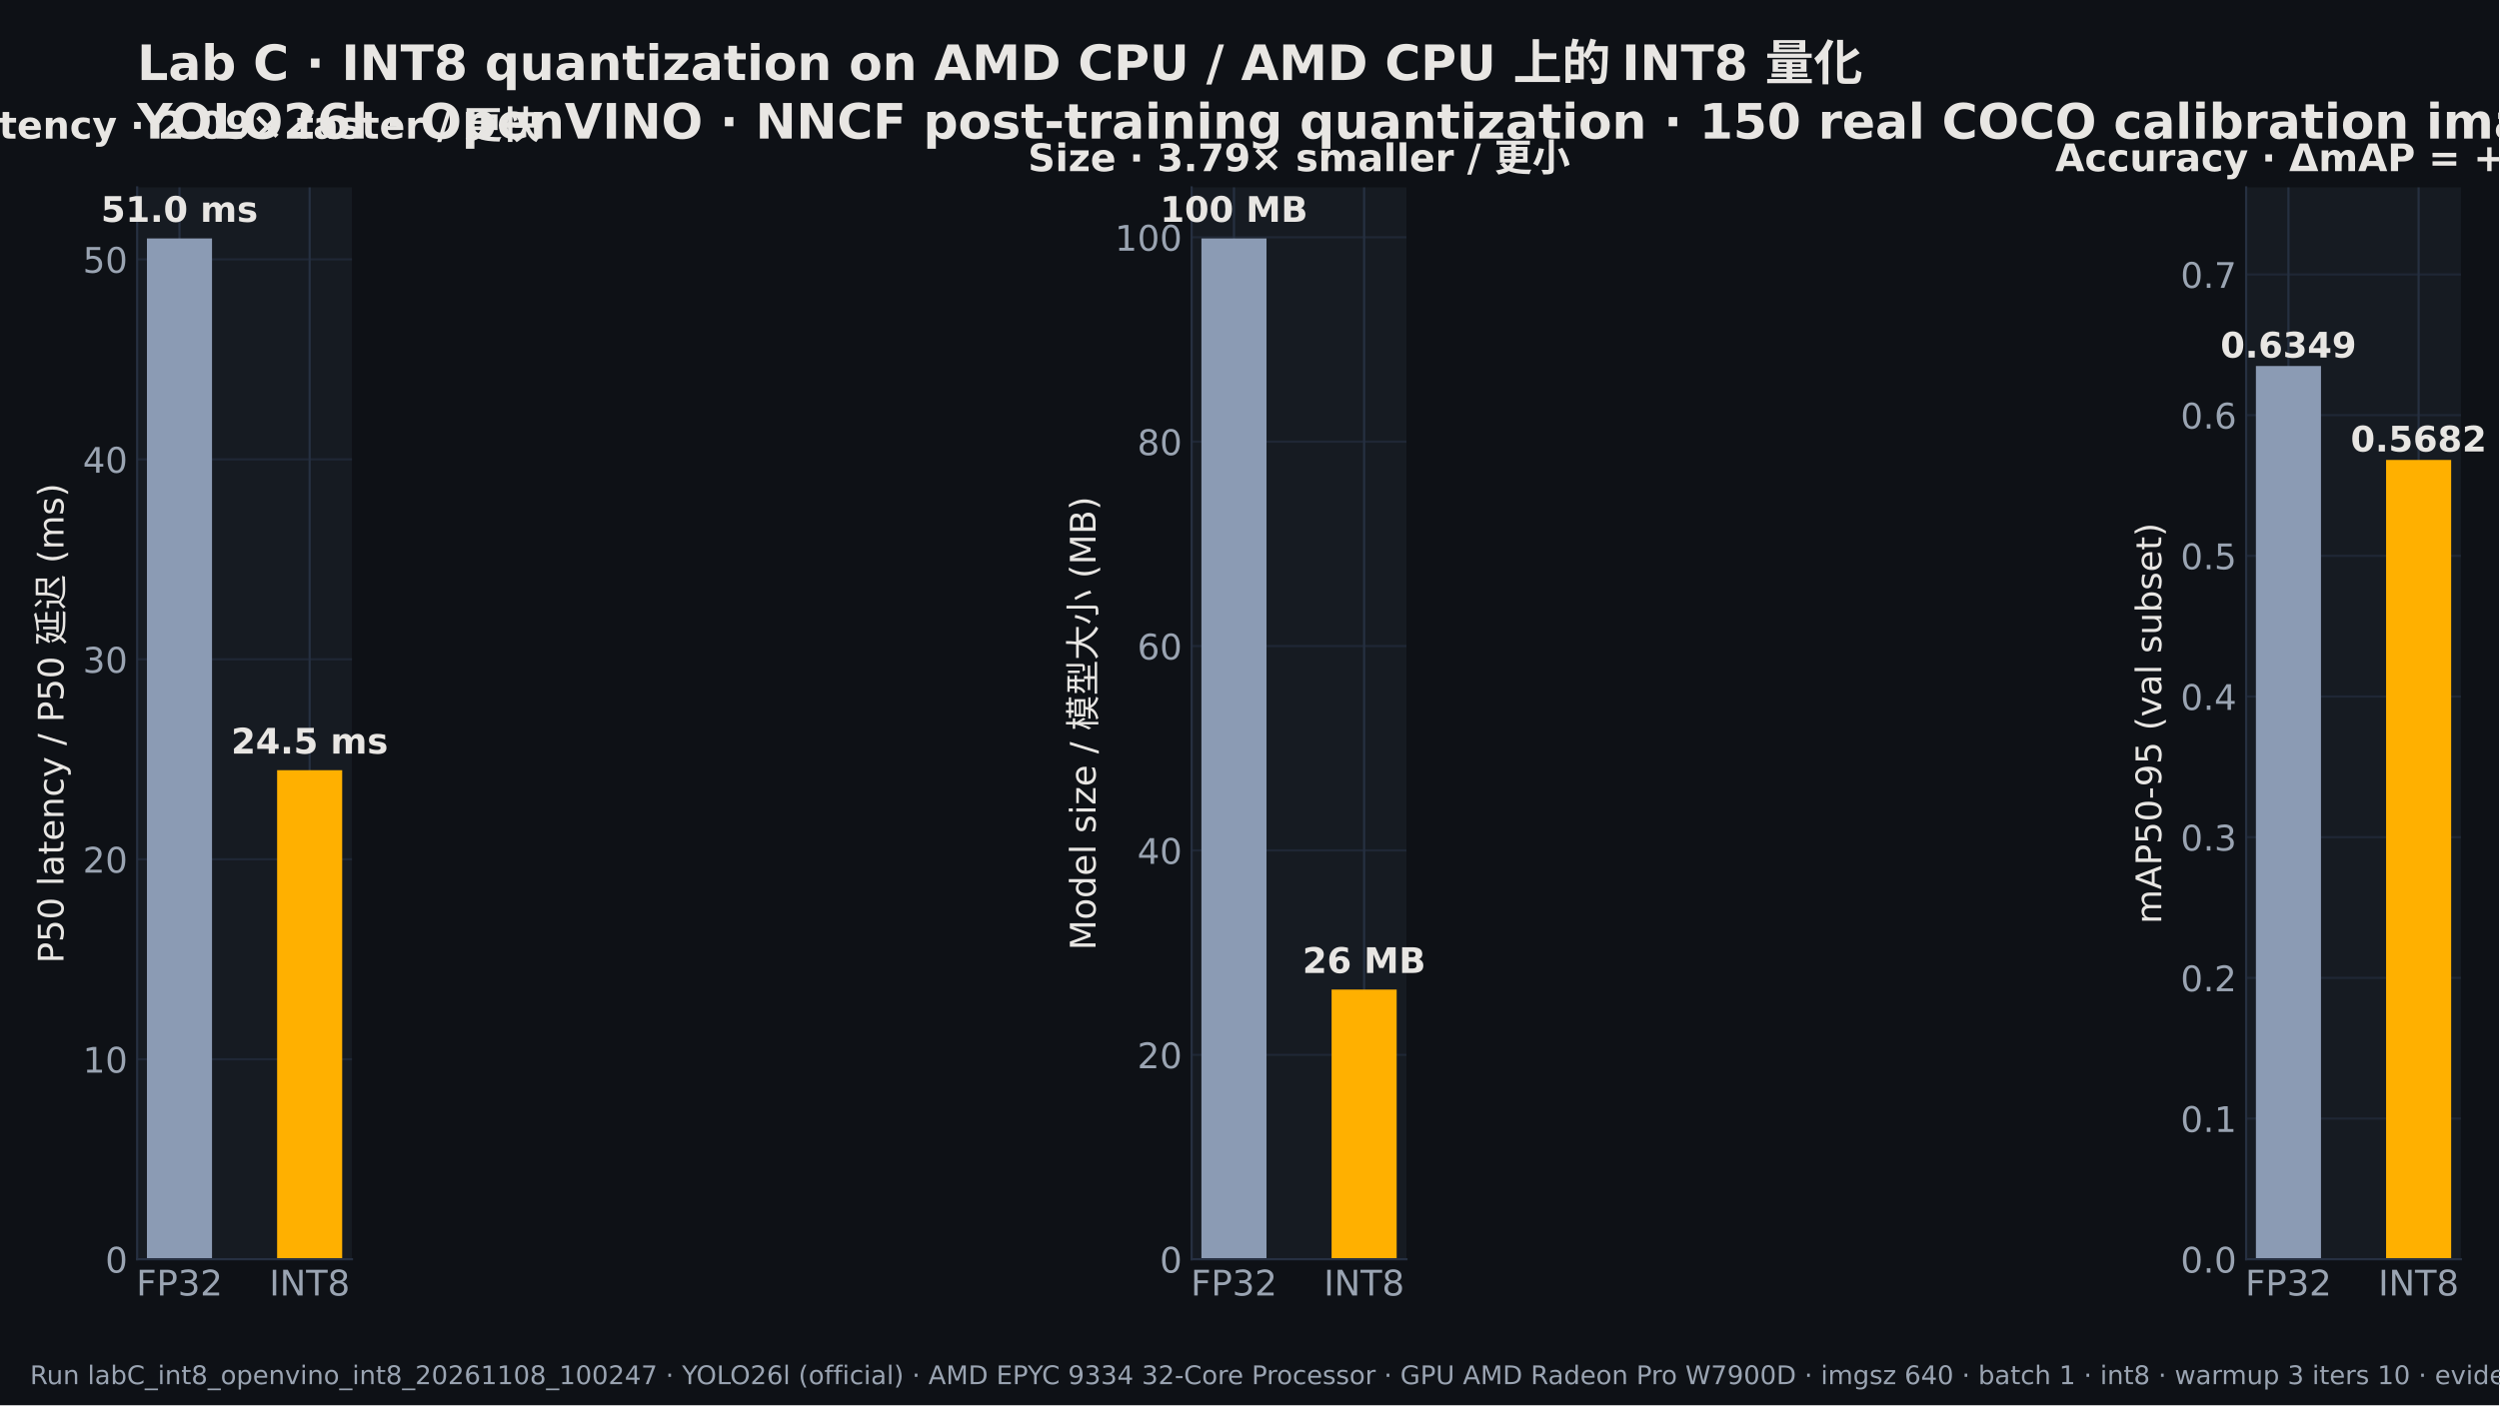
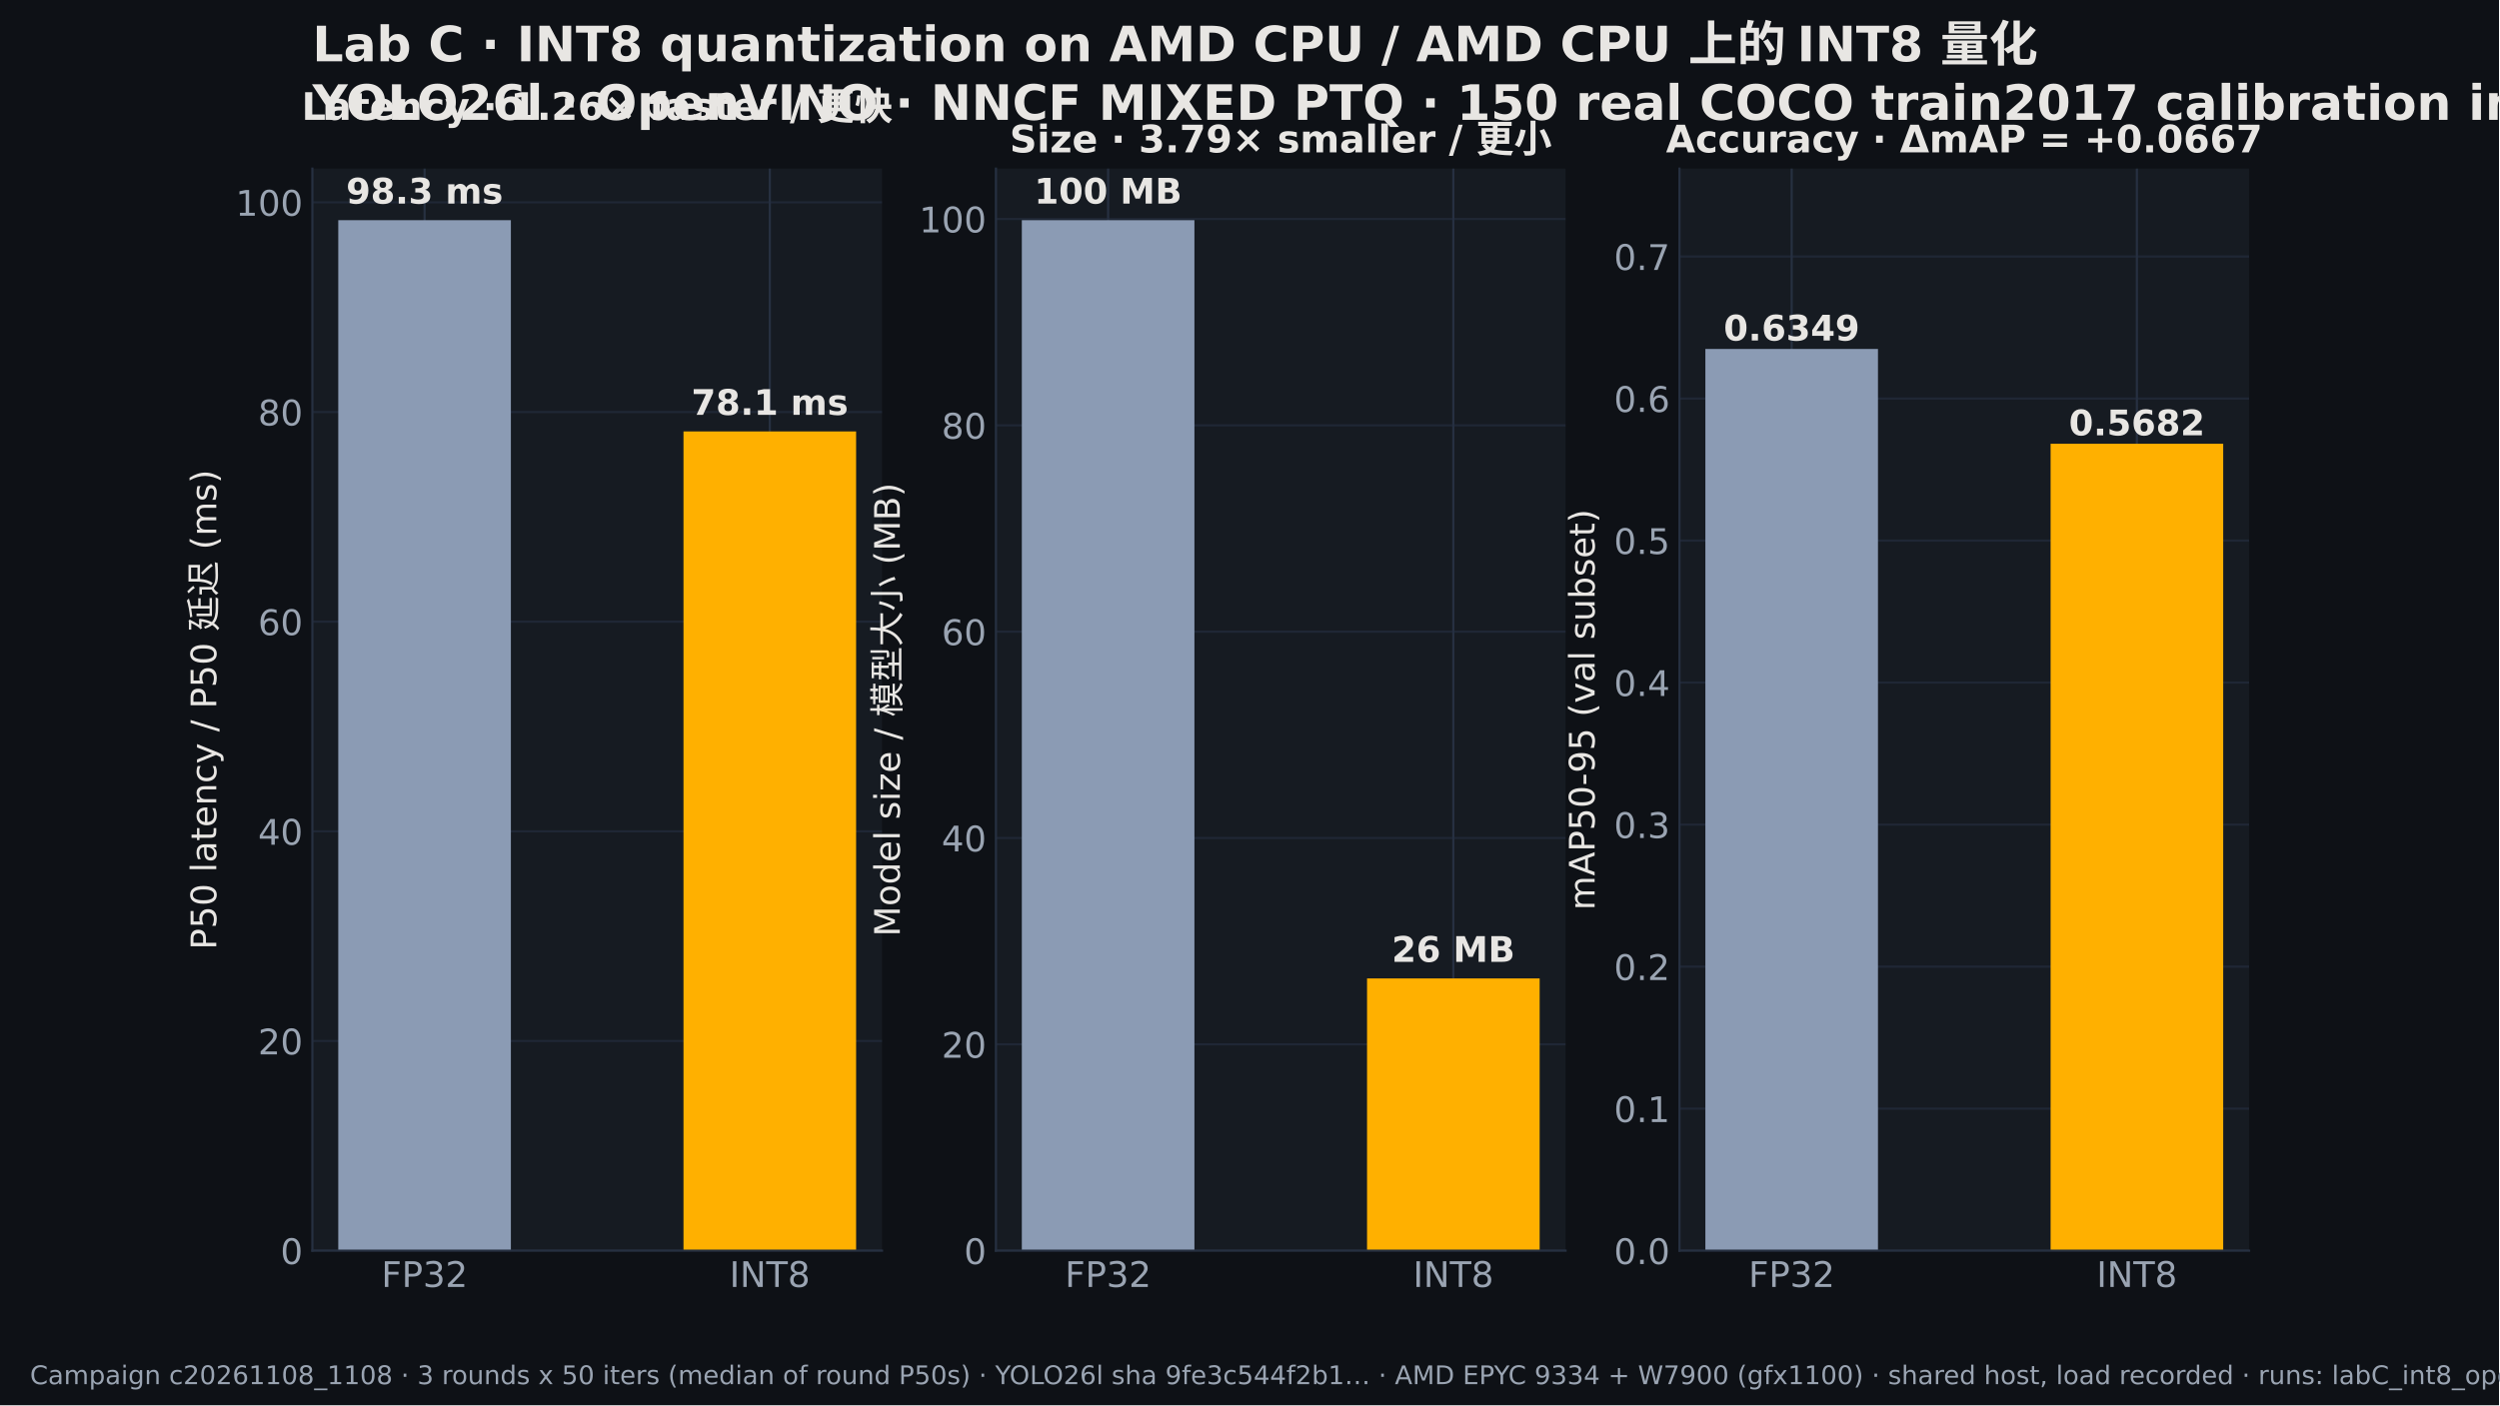
<svg xmlns="http://www.w3.org/2000/svg" width="921.6pt" height="518.4pt" viewBox="0 0 921.6 518.4" version="1.1">
  <defs>
    <style type="text/css">*{stroke-linejoin: round; stroke-linecap: butt}</style>
  </defs>
  <g id="figure_1">
    <g id="patch_1">
      <path d="M 0 518.4  L 921.6 518.4  L 921.6 0  L 0 0  z " style="fill: #0e1116" />
    </g>
    <g id="axes_1">
      <g id="patch_2">
-         <path d="M 50.583 464.532  L 129.795 464.532  L 129.795 69.129  L 50.583 69.129  z " style="fill: #161b22" />
+         <path d="M 115.2 461.376  L 325.271 461.376  L 325.271 62.208  L 115.2 62.208  z " style="fill: #161b22" />
      </g>
      <g id="matplotlib.axis_1">
        <g id="xtick_1">
          <g id="line2d_1">
-             <path d="M 66.185 464.532  L 66.185 69.129  " clip-path="url(#p119777692b)" style="fill: none; stroke: #263041; stroke-width: 0.8; stroke-linecap: square" />
+             <path d="M 156.578 461.376  L 156.578 62.208  " clip-path="url(#pfda6c48cae)" style="fill: none; stroke: #263041; stroke-width: 0.8; stroke-linecap: square" />
          </g>
          <g id="line2d_2" />
          <g id="text_1">
-             <text style="font-size: 13px; font-family: 'DejaVu Sans'; text-anchor: middle; fill: #9aa4b2" x="66.185" y="477.909" transform="rotate(-0 66.18531 477.909)">FP32</text>
+             <text style="font-size: 13px; font-family: 'DejaVu Sans', 'Noto Sans CJK SC'; text-anchor: middle; fill: #9aa4b2" x="156.578" y="474.753" transform="rotate(-0 156.5775 474.753)">FP32</text>
          </g>
        </g>
        <g id="xtick_2">
          <g id="line2d_3">
-             <path d="M 114.192 464.532  L 114.192 69.129  " clip-path="url(#p119777692b)" style="fill: none; stroke: #263041; stroke-width: 0.8; stroke-linecap: square" />
+             <path d="M 283.893 461.376  L 283.893 62.208  " clip-path="url(#pfda6c48cae)" style="fill: none; stroke: #263041; stroke-width: 0.8; stroke-linecap: square" />
          </g>
          <g id="line2d_4" />
          <g id="text_2">
-             <text style="font-size: 13px; font-family: 'DejaVu Sans'; text-anchor: middle; fill: #9aa4b2" x="114.192" y="477.909" transform="rotate(-0 114.1923 477.909)">INT8</text>
+             <text style="font-size: 13px; font-family: 'DejaVu Sans', 'Noto Sans CJK SC'; text-anchor: middle; fill: #9aa4b2" x="283.893" y="474.753" transform="rotate(-0 283.893 474.753)">INT8</text>
          </g>
        </g>
      </g>
      <g id="matplotlib.axis_2">
        <g id="ytick_1">
          <g id="line2d_5">
-             <path d="M 50.583 464.532  L 129.795 464.532  " clip-path="url(#p119777692b)" style="fill: none; stroke: #263041; stroke-opacity: 0.6; stroke-width: 0.8; stroke-linecap: square" />
+             <path d="M 115.2 461.376  L 325.271 461.376  " clip-path="url(#pfda6c48cae)" style="fill: none; stroke: #263041; stroke-opacity: 0.6; stroke-width: 0.8; stroke-linecap: square" />
          </g>
          <g id="line2d_6" />
          <g id="text_3">
-             <text style="font-size: 13px; font-family: 'DejaVu Sans'; text-anchor: end; fill: #9aa4b2" x="47.083" y="469.47" transform="rotate(-0 47.08305 469.4705)">0</text>
+             <text style="font-size: 13px; font-family: 'DejaVu Sans', 'Noto Sans CJK SC'; text-anchor: end; fill: #9aa4b2" x="111.7" y="466.314" transform="rotate(-0 111.7 466.3145)">0</text>
          </g>
        </g>
        <g id="ytick_2">
          <g id="line2d_7">
-             <path d="M 50.583 390.761  L 129.795 390.761  " clip-path="url(#p119777692b)" style="fill: none; stroke: #263041; stroke-opacity: 0.6; stroke-width: 0.8; stroke-linecap: square" />
+             <path d="M 115.2 384.029  L 325.271 384.029  " clip-path="url(#pfda6c48cae)" style="fill: none; stroke: #263041; stroke-opacity: 0.6; stroke-width: 0.8; stroke-linecap: square" />
          </g>
          <g id="line2d_8" />
          <g id="text_4">
-             <text style="font-size: 13px; font-family: 'DejaVu Sans'; text-anchor: end; fill: #9aa4b2" x="47.083" y="395.699" transform="rotate(-0 47.08305 395.6991)">10</text>
+             <text style="font-size: 13px; font-family: 'DejaVu Sans', 'Noto Sans CJK SC'; text-anchor: end; fill: #9aa4b2" x="111.7" y="388.968" transform="rotate(-0 111.7 388.9678)">20</text>
          </g>
        </g>
        <g id="ytick_3">
          <g id="line2d_9">
-             <path d="M 50.583 316.989  L 129.795 316.989  " clip-path="url(#p119777692b)" style="fill: none; stroke: #263041; stroke-opacity: 0.6; stroke-width: 0.8; stroke-linecap: square" />
+             <path d="M 115.2 306.683  L 325.271 306.683  " clip-path="url(#pfda6c48cae)" style="fill: none; stroke: #263041; stroke-opacity: 0.6; stroke-width: 0.8; stroke-linecap: square" />
          </g>
          <g id="line2d_10" />
          <g id="text_5">
-             <text style="font-size: 13px; font-family: 'DejaVu Sans'; text-anchor: end; fill: #9aa4b2" x="47.083" y="321.928" transform="rotate(-0 47.08305 321.9278)">20</text>
+             <text style="font-size: 13px; font-family: 'DejaVu Sans', 'Noto Sans CJK SC'; text-anchor: end; fill: #9aa4b2" x="111.7" y="311.621" transform="rotate(-0 111.7 311.6212)">40</text>
          </g>
        </g>
        <g id="ytick_4">
          <g id="line2d_11">
-             <path d="M 50.583 243.218  L 129.795 243.218  " clip-path="url(#p119777692b)" style="fill: none; stroke: #263041; stroke-opacity: 0.6; stroke-width: 0.8; stroke-linecap: square" />
+             <path d="M 115.2 229.336  L 325.271 229.336  " clip-path="url(#pfda6c48cae)" style="fill: none; stroke: #263041; stroke-opacity: 0.6; stroke-width: 0.8; stroke-linecap: square" />
          </g>
          <g id="line2d_12" />
          <g id="text_6">
-             <text style="font-size: 13px; font-family: 'DejaVu Sans'; text-anchor: end; fill: #9aa4b2" x="47.083" y="248.156" transform="rotate(-0 47.08305 248.1565)">30</text>
+             <text style="font-size: 13px; font-family: 'DejaVu Sans', 'Noto Sans CJK SC'; text-anchor: end; fill: #9aa4b2" x="111.7" y="234.275" transform="rotate(-0 111.7 234.2745)">60</text>
          </g>
        </g>
        <g id="ytick_5">
          <g id="line2d_13">
-             <path d="M 50.583 169.447  L 129.795 169.447  " clip-path="url(#p119777692b)" style="fill: none; stroke: #263041; stroke-opacity: 0.6; stroke-width: 0.8; stroke-linecap: square" />
+             <path d="M 115.2 151.989  L 325.271 151.989  " clip-path="url(#pfda6c48cae)" style="fill: none; stroke: #263041; stroke-opacity: 0.6; stroke-width: 0.8; stroke-linecap: square" />
          </g>
          <g id="line2d_14" />
          <g id="text_7">
-             <text style="font-size: 13px; font-family: 'DejaVu Sans'; text-anchor: end; fill: #9aa4b2" x="47.083" y="174.385" transform="rotate(-0 47.08305 174.3852)">40</text>
+             <text style="font-size: 13px; font-family: 'DejaVu Sans', 'Noto Sans CJK SC'; text-anchor: end; fill: #9aa4b2" x="111.7" y="156.928" transform="rotate(-0 111.7 156.9279)">80</text>
          </g>
        </g>
        <g id="ytick_6">
          <g id="line2d_15">
-             <path d="M 50.583 95.675  L 129.795 95.675  " clip-path="url(#p119777692b)" style="fill: none; stroke: #263041; stroke-opacity: 0.6; stroke-width: 0.8; stroke-linecap: square" />
+             <path d="M 115.2 74.643  L 325.271 74.643  " clip-path="url(#pfda6c48cae)" style="fill: none; stroke: #263041; stroke-opacity: 0.6; stroke-width: 0.8; stroke-linecap: square" />
          </g>
          <g id="line2d_16" />
          <g id="text_8">
-             <text style="font-size: 13px; font-family: 'DejaVu Sans'; text-anchor: end; fill: #9aa4b2" x="47.083" y="100.614" transform="rotate(-0 47.08305 100.6138)">50</text>
+             <text style="font-size: 13px; font-family: 'DejaVu Sans', 'Noto Sans CJK SC'; text-anchor: end; fill: #9aa4b2" x="111.7" y="79.581" transform="rotate(-0 111.7 79.58121)">100</text>
          </g>
        </g>
        <g id="text_9">
-           <text style="font-size: 13px; font-family: 'DejaVu Sans'; text-anchor: middle; fill: #e8e6e3" x="23.418" y="266.831" transform="rotate(-90 23.4175 266.8307)">P50 latency / P50 延迟 (ms)</text>
+           <text style="font-size: 13px; font-family: 'DejaVu Sans', 'Noto Sans CJK SC'; text-anchor: middle; fill: #e8e6e3" x="79.763" y="261.792" transform="rotate(-90 79.7632 261.792)">P50 latency / P50 延迟 (ms)</text>
        </g>
      </g>
      <g id="patch_3">
-         <path d="M 54.184 464.532  L 78.187 464.532  L 78.187 87.958  L 54.184 87.958  z " clip-path="url(#p119777692b)" style="fill: #8b9bb4" />
+         <path d="M 124.749 461.376  L 188.406 461.376  L 188.406 81.216  L 124.749 81.216  z " clip-path="url(#pfda6c48cae)" style="fill: #8b9bb4" />
      </g>
      <g id="patch_4">
-         <path d="M 102.191 464.532  L 126.194 464.532  L 126.194 284.122  L 102.191 284.122  z " clip-path="url(#p119777692b)" style="fill: #ffb000" />
+         <path d="M 252.064 461.376  L 315.722 461.376  L 315.722 159.165  L 252.064 159.165  z " clip-path="url(#pfda6c48cae)" style="fill: #ffb000" />
      </g>
      <g id="patch_5">
-         <path d="M 50.583 464.532  L 50.583 69.129  " style="fill: none; stroke: #263041; stroke-width: 0.8; stroke-linejoin: miter; stroke-linecap: square" />
+         <path d="M 115.2 461.376  L 115.2 62.208  " style="fill: none; stroke: #263041; stroke-width: 0.8; stroke-linejoin: miter; stroke-linecap: square" />
      </g>
      <g id="patch_6">
-         <path d="M 50.583 464.532  L 129.795 464.532  " style="fill: none; stroke: #263041; stroke-width: 0.8; stroke-linejoin: miter; stroke-linecap: square" />
+         <path d="M 115.2 461.376  L 325.271 461.376  " style="fill: none; stroke: #263041; stroke-width: 0.8; stroke-linejoin: miter; stroke-linecap: square" />
      </g>
      <g id="text_10">
-         <text style="font-weight: 700; font-size: 13px; font-family: 'DejaVu Sans'; text-anchor: middle; fill: #e8e6e3" x="66.185" y="81.835" transform="rotate(-0 66.18531 81.83514)">51.0 ms</text>
+         <text style="font-weight: 700; font-size: 13px; font-family: 'DejaVu Sans', 'Noto Sans CJK SC'; text-anchor: middle; fill: #e8e6e3" x="156.578" y="75.093" transform="rotate(-0 156.5775 75.09295)">98.3 ms</text>
      </g>
      <g id="text_11">
-         <text style="font-weight: 700; font-size: 13px; font-family: 'DejaVu Sans'; text-anchor: middle; fill: #e8e6e3" x="114.192" y="277.999" transform="rotate(-0 114.1923 277.999)">24.5 ms</text>
+         <text style="font-weight: 700; font-size: 13px; font-family: 'DejaVu Sans', 'Noto Sans CJK SC'; text-anchor: middle; fill: #e8e6e3" x="283.893" y="153.042" transform="rotate(-0 283.893 153.0423)">78.1 ms</text>
      </g>
      <g id="text_12">
-         <text style="font-weight: 700; font-size: 14px; font-family: 'DejaVu Sans'; text-anchor: middle; fill: #e8e6e3" x="90.189" y="51.129" transform="rotate(-0 90.1888 51.12949)">Latency · 2.09× faster / 更快</text>
+         <text style="font-weight: 700; font-size: 14px; font-family: 'DejaVu Sans', 'Noto Sans CJK SC'; text-anchor: middle; fill: #e8e6e3" x="220.235" y="44.208" transform="rotate(-0 220.2353 44.208)">Latency · 1.26× faster / 更快</text>
      </g>
      <g id="text_13">
-         <text style="font-weight: 700; font-size: 18px; font-family: 'DejaVu Sans'; fill: #e8e6e3" transform="translate(50.58305 29.52457)">Lab C · INT8 quantization on AMD CPU / AMD CPU 上的 INT8 量化</text>
-         <text style="font-weight: 700; font-size: 18px; font-family: 'DejaVu Sans'; fill: #e8e6e3" transform="translate(50.58305 51.12949)">YOLO26l · OpenVINO · NNCF post-training quantization · 150 real COCO calibration images</text>
+         <text style="font-weight: 700; font-size: 18px; font-family: 'DejaVu Sans', 'Noto Sans CJK SC'; fill: #e8e6e3" transform="translate(115.2 22.60308)">Lab C · INT8 quantization on AMD CPU / AMD CPU 上的 INT8 量化</text>
+         <text style="font-weight: 700; font-size: 18px; font-family: 'DejaVu Sans', 'Noto Sans CJK SC'; fill: #e8e6e3" transform="translate(115.2 44.208)">YOLO26l · OpenVINO · NNCF MIXED PTQ · 150 real COCO train2017 calibration images (this campaign's fresh build)</text>
      </g>
    </g>
    <g id="axes_2">
      <g id="patch_7">
-         <path d="M 439.466 464.532  L 518.677 464.532  L 518.677 69.129  L 439.466 69.129  z " style="fill: #161b22" />
+         <path d="M 367.285 461.376  L 577.355 461.376  L 577.355 62.208  L 367.285 62.208  z " style="fill: #161b22" />
      </g>
      <g id="matplotlib.axis_3">
        <g id="xtick_3">
          <g id="line2d_17">
-             <path d="M 455.068 464.532  L 455.068 69.129  " clip-path="url(#pfd9afaea5d)" style="fill: none; stroke: #263041; stroke-width: 0.8; stroke-linecap: square" />
+             <path d="M 408.662 461.376  L 408.662 62.208  " clip-path="url(#p73734111b3)" style="fill: none; stroke: #263041; stroke-width: 0.8; stroke-linecap: square" />
          </g>
          <g id="line2d_18" />
          <g id="text_14">
-             <text style="font-size: 13px; font-family: 'DejaVu Sans'; text-anchor: middle; fill: #9aa4b2" x="455.068" y="477.909" transform="rotate(-0 455.068 477.909)">FP32</text>
+             <text style="font-size: 13px; font-family: 'DejaVu Sans', 'Noto Sans CJK SC'; text-anchor: middle; fill: #9aa4b2" x="408.662" y="474.753" transform="rotate(-0 408.6622 474.753)">FP32</text>
          </g>
        </g>
        <g id="xtick_4">
          <g id="line2d_19">
-             <path d="M 503.075 464.532  L 503.075 69.129  " clip-path="url(#pfd9afaea5d)" style="fill: none; stroke: #263041; stroke-width: 0.8; stroke-linecap: square" />
+             <path d="M 535.978 461.376  L 535.978 62.208  " clip-path="url(#p73734111b3)" style="fill: none; stroke: #263041; stroke-width: 0.8; stroke-linecap: square" />
          </g>
          <g id="line2d_20" />
          <g id="text_15">
-             <text style="font-size: 13px; font-family: 'DejaVu Sans'; text-anchor: middle; fill: #9aa4b2" x="503.075" y="477.909" transform="rotate(-0 503.075 477.909)">INT8</text>
+             <text style="font-size: 13px; font-family: 'DejaVu Sans', 'Noto Sans CJK SC'; text-anchor: middle; fill: #9aa4b2" x="535.978" y="474.753" transform="rotate(-0 535.9778 474.753)">INT8</text>
          </g>
        </g>
      </g>
      <g id="matplotlib.axis_4">
        <g id="ytick_7">
          <g id="line2d_21">
-             <path d="M 439.466 464.532  L 518.677 464.532  " clip-path="url(#pfd9afaea5d)" style="fill: none; stroke: #263041; stroke-opacity: 0.6; stroke-width: 0.8; stroke-linecap: square" />
+             <path d="M 367.285 461.376  L 577.355 461.376  " clip-path="url(#p73734111b3)" style="fill: none; stroke: #263041; stroke-opacity: 0.6; stroke-width: 0.8; stroke-linecap: square" />
          </g>
          <g id="line2d_22" />
          <g id="text_16">
-             <text style="font-size: 13px; font-family: 'DejaVu Sans'; text-anchor: end; fill: #9aa4b2" x="435.966" y="469.47" transform="rotate(-0 435.9658 469.4705)">0</text>
+             <text style="font-size: 13px; font-family: 'DejaVu Sans', 'Noto Sans CJK SC'; text-anchor: end; fill: #9aa4b2" x="363.785" y="466.314" transform="rotate(-0 363.7847 466.3145)">0</text>
          </g>
        </g>
        <g id="ytick_8">
          <g id="line2d_23">
-             <path d="M 439.466 389.132  L 518.677 389.132  " clip-path="url(#pfd9afaea5d)" style="fill: none; stroke: #263041; stroke-opacity: 0.6; stroke-width: 0.8; stroke-linecap: square" />
+             <path d="M 367.285 385.258  L 577.355 385.258  " clip-path="url(#p73734111b3)" style="fill: none; stroke: #263041; stroke-opacity: 0.6; stroke-width: 0.8; stroke-linecap: square" />
          </g>
          <g id="line2d_24" />
          <g id="text_17">
-             <text style="font-size: 13px; font-family: 'DejaVu Sans'; text-anchor: end; fill: #9aa4b2" x="435.966" y="394.07" transform="rotate(-0 435.9658 394.0701)">20</text>
+             <text style="font-size: 13px; font-family: 'DejaVu Sans', 'Noto Sans CJK SC'; text-anchor: end; fill: #9aa4b2" x="363.785" y="390.196" transform="rotate(-0 363.7847 390.1961)">20</text>
          </g>
        </g>
        <g id="ytick_9">
          <g id="line2d_25">
-             <path d="M 439.466 313.731  L 518.677 313.731  " clip-path="url(#pfd9afaea5d)" style="fill: none; stroke: #263041; stroke-opacity: 0.6; stroke-width: 0.8; stroke-linecap: square" />
+             <path d="M 367.285 309.139  L 577.355 309.139  " clip-path="url(#p73734111b3)" style="fill: none; stroke: #263041; stroke-opacity: 0.6; stroke-width: 0.8; stroke-linecap: square" />
          </g>
          <g id="line2d_26" />
          <g id="text_18">
-             <text style="font-size: 13px; font-family: 'DejaVu Sans'; text-anchor: end; fill: #9aa4b2" x="435.966" y="318.67" transform="rotate(-0 435.9658 318.6698)">40</text>
+             <text style="font-size: 13px; font-family: 'DejaVu Sans', 'Noto Sans CJK SC'; text-anchor: end; fill: #9aa4b2" x="363.785" y="314.078" transform="rotate(-0 363.7847 314.0777)">40</text>
          </g>
        </g>
        <g id="ytick_10">
          <g id="line2d_27">
-             <path d="M 439.466 238.331  L 518.677 238.331  " clip-path="url(#pfd9afaea5d)" style="fill: none; stroke: #263041; stroke-opacity: 0.6; stroke-width: 0.8; stroke-linecap: square" />
+             <path d="M 367.285 233.021  L 577.355 233.021  " clip-path="url(#p73734111b3)" style="fill: none; stroke: #263041; stroke-opacity: 0.6; stroke-width: 0.8; stroke-linecap: square" />
          </g>
          <g id="line2d_28" />
          <g id="text_19">
-             <text style="font-size: 13px; font-family: 'DejaVu Sans'; text-anchor: end; fill: #9aa4b2" x="435.966" y="243.269" transform="rotate(-0 435.9658 243.2695)">60</text>
+             <text style="font-size: 13px; font-family: 'DejaVu Sans', 'Noto Sans CJK SC'; text-anchor: end; fill: #9aa4b2" x="363.785" y="237.959" transform="rotate(-0 363.7847 237.9593)">60</text>
          </g>
        </g>
        <g id="ytick_11">
          <g id="line2d_29">
-             <path d="M 439.466 162.931  L 518.677 162.931  " clip-path="url(#pfd9afaea5d)" style="fill: none; stroke: #263041; stroke-opacity: 0.6; stroke-width: 0.8; stroke-linecap: square" />
+             <path d="M 367.285 156.902  L 577.355 156.902  " clip-path="url(#p73734111b3)" style="fill: none; stroke: #263041; stroke-opacity: 0.6; stroke-width: 0.8; stroke-linecap: square" />
          </g>
          <g id="line2d_30" />
          <g id="text_20">
-             <text style="font-size: 13px; font-family: 'DejaVu Sans'; text-anchor: end; fill: #9aa4b2" x="435.966" y="167.869" transform="rotate(-0 435.9658 167.8691)">80</text>
+             <text style="font-size: 13px; font-family: 'DejaVu Sans', 'Noto Sans CJK SC'; text-anchor: end; fill: #9aa4b2" x="363.785" y="161.841" transform="rotate(-0 363.7847 161.8409)">80</text>
          </g>
        </g>
        <g id="ytick_12">
          <g id="line2d_31">
-             <path d="M 439.466 87.53  L 518.677 87.53  " clip-path="url(#pfd9afaea5d)" style="fill: none; stroke: #263041; stroke-opacity: 0.6; stroke-width: 0.8; stroke-linecap: square" />
+             <path d="M 367.285 80.784  L 577.355 80.784  " clip-path="url(#p73734111b3)" style="fill: none; stroke: #263041; stroke-opacity: 0.6; stroke-width: 0.8; stroke-linecap: square" />
          </g>
          <g id="line2d_32" />
          <g id="text_21">
-             <text style="font-size: 13px; font-family: 'DejaVu Sans'; text-anchor: end; fill: #9aa4b2" x="435.966" y="92.469" transform="rotate(-0 435.9658 92.46882)">100</text>
+             <text style="font-size: 13px; font-family: 'DejaVu Sans', 'Noto Sans CJK SC'; text-anchor: end; fill: #9aa4b2" x="363.785" y="85.723" transform="rotate(-0 363.7847 85.72256)">100</text>
          </g>
        </g>
        <g id="text_22">
-           <text style="font-size: 13px; font-family: 'DejaVu Sans'; text-anchor: middle; fill: #e8e6e3" x="404.029" y="266.831" transform="rotate(-90 404.029 266.8307)">Model size / 模型大小 (MB)</text>
+           <text style="font-size: 13px; font-family: 'DejaVu Sans', 'Noto Sans CJK SC'; text-anchor: middle; fill: #e8e6e3" x="331.848" y="261.792" transform="rotate(-90 331.8479 261.792)">Model size / 模型大小 (MB)</text>
        </g>
      </g>
      <g id="patch_8">
-         <path d="M 443.066 464.532  L 467.07 464.532  L 467.07 87.958  L 443.066 87.958  z " clip-path="url(#pfd9afaea5d)" style="fill: #8b9bb4" />
+         <path d="M 376.833 461.376  L 440.491 461.376  L 440.491 81.216  L 376.833 81.216  z " clip-path="url(#p73734111b3)" style="fill: #8b9bb4" />
      </g>
      <g id="patch_9">
-         <path d="M 491.073 464.532  L 515.077 464.532  L 515.077 365.044  L 491.073 365.044  z " clip-path="url(#pfd9afaea5d)" style="fill: #ffb000" />
+         <path d="M 504.149 461.376  L 567.807 461.376  L 567.807 360.945  L 504.149 360.945  z " clip-path="url(#p73734111b3)" style="fill: #ffb000" />
      </g>
      <g id="patch_10">
-         <path d="M 439.466 464.532  L 439.466 69.129  " style="fill: none; stroke: #263041; stroke-width: 0.8; stroke-linejoin: miter; stroke-linecap: square" />
+         <path d="M 367.285 461.376  L 367.285 62.208  " style="fill: none; stroke: #263041; stroke-width: 0.8; stroke-linejoin: miter; stroke-linecap: square" />
      </g>
      <g id="patch_11">
-         <path d="M 439.466 464.532  L 518.677 464.532  " style="fill: none; stroke: #263041; stroke-width: 0.8; stroke-linejoin: miter; stroke-linecap: square" />
+         <path d="M 367.285 461.376  L 577.355 461.376  " style="fill: none; stroke: #263041; stroke-width: 0.8; stroke-linejoin: miter; stroke-linecap: square" />
      </g>
      <g id="text_23">
-         <text style="font-weight: 700; font-size: 13px; font-family: 'DejaVu Sans'; text-anchor: middle; fill: #e8e6e3" x="455.068" y="81.835" transform="rotate(-0 455.068 81.83514)">100 MB</text>
+         <text style="font-weight: 700; font-size: 13px; font-family: 'DejaVu Sans', 'Noto Sans CJK SC'; text-anchor: middle; fill: #e8e6e3" x="408.662" y="75.093" transform="rotate(-0 408.6622 75.09295)">100 MB</text>
      </g>
      <g id="text_24">
-         <text style="font-weight: 700; font-size: 13px; font-family: 'DejaVu Sans'; text-anchor: middle; fill: #e8e6e3" x="503.075" y="358.921" transform="rotate(-0 503.075 358.9214)">26 MB</text>
+         <text style="font-weight: 700; font-size: 13px; font-family: 'DejaVu Sans', 'Noto Sans CJK SC'; text-anchor: middle; fill: #e8e6e3" x="535.978" y="354.822" transform="rotate(-0 535.9778 354.8218)">26 MB</text>
      </g>
      <g id="text_25">
-         <text style="font-weight: 700; font-size: 14px; font-family: 'DejaVu Sans'; text-anchor: middle; fill: #e8e6e3" x="479.072" y="63.129" transform="rotate(-0 479.0715 63.12949)">Size · 3.79× smaller / 更小</text>
+         <text style="font-weight: 700; font-size: 14px; font-family: 'DejaVu Sans', 'Noto Sans CJK SC'; text-anchor: middle; fill: #e8e6e3" x="472.32" y="56.208" transform="rotate(-0 472.32 56.208)">Size · 3.79× smaller / 更小</text>
      </g>
    </g>
    <g id="axes_3">
      <g id="patch_12">
-         <path d="M 828.348 464.532  L 907.56 464.532  L 907.56 69.129  L 828.348 69.129  z " style="fill: #161b22" />
+         <path d="M 619.369 461.376  L 829.44 461.376  L 829.44 62.208  L 619.369 62.208  z " style="fill: #161b22" />
      </g>
      <g id="matplotlib.axis_5">
        <g id="xtick_5">
          <g id="line2d_33">
-             <path d="M 843.951 464.532  L 843.951 69.129  " clip-path="url(#p185edf2f42)" style="fill: none; stroke: #263041; stroke-width: 0.8; stroke-linecap: square" />
+             <path d="M 660.747 461.376  L 660.747 62.208  " clip-path="url(#p2f6b2e41cf)" style="fill: none; stroke: #263041; stroke-width: 0.8; stroke-linecap: square" />
          </g>
          <g id="line2d_34" />
          <g id="text_26">
-             <text style="font-size: 13px; font-family: 'DejaVu Sans'; text-anchor: middle; fill: #9aa4b2" x="843.951" y="477.909" transform="rotate(-0 843.9508 477.909)">FP32</text>
+             <text style="font-size: 13px; font-family: 'DejaVu Sans', 'Noto Sans CJK SC'; text-anchor: middle; fill: #9aa4b2" x="660.747" y="474.753" transform="rotate(-0 660.747 474.753)">FP32</text>
          </g>
        </g>
        <g id="xtick_6">
          <g id="line2d_35">
-             <path d="M 891.958 464.532  L 891.958 69.129  " clip-path="url(#p185edf2f42)" style="fill: none; stroke: #263041; stroke-width: 0.8; stroke-linecap: square" />
+             <path d="M 788.062 461.376  L 788.062 62.208  " clip-path="url(#p2f6b2e41cf)" style="fill: none; stroke: #263041; stroke-width: 0.8; stroke-linecap: square" />
          </g>
          <g id="line2d_36" />
          <g id="text_27">
-             <text style="font-size: 13px; font-family: 'DejaVu Sans'; text-anchor: middle; fill: #9aa4b2" x="891.958" y="477.909" transform="rotate(-0 891.9577 477.909)">INT8</text>
+             <text style="font-size: 13px; font-family: 'DejaVu Sans', 'Noto Sans CJK SC'; text-anchor: middle; fill: #9aa4b2" x="788.062" y="474.753" transform="rotate(-0 788.0625 474.753)">INT8</text>
          </g>
        </g>
      </g>
      <g id="matplotlib.axis_6">
        <g id="ytick_13">
          <g id="line2d_37">
-             <path d="M 828.348 464.532  L 907.56 464.532  " clip-path="url(#p185edf2f42)" style="fill: none; stroke: #263041; stroke-opacity: 0.6; stroke-width: 0.8; stroke-linecap: square" />
+             <path d="M 619.369 461.376  L 829.44 461.376  " clip-path="url(#p2f6b2e41cf)" style="fill: none; stroke: #263041; stroke-opacity: 0.6; stroke-width: 0.8; stroke-linecap: square" />
          </g>
          <g id="line2d_38" />
          <g id="text_28">
-             <text style="font-size: 13px; font-family: 'DejaVu Sans'; text-anchor: end; fill: #9aa4b2" x="824.848" y="469.47" transform="rotate(-0 824.8485 469.4705)">0.0</text>
+             <text style="font-size: 13px; font-family: 'DejaVu Sans', 'Noto Sans CJK SC'; text-anchor: end; fill: #9aa4b2" x="615.869" y="466.314" transform="rotate(-0 615.8694 466.3145)">0.0</text>
          </g>
        </g>
        <g id="ytick_14">
          <g id="line2d_39">
-             <path d="M 828.348 412.634  L 907.56 412.634  " clip-path="url(#p185edf2f42)" style="fill: none; stroke: #263041; stroke-opacity: 0.6; stroke-width: 0.8; stroke-linecap: square" />
+             <path d="M 619.369 408.984  L 829.44 408.984  " clip-path="url(#p2f6b2e41cf)" style="fill: none; stroke: #263041; stroke-opacity: 0.6; stroke-width: 0.8; stroke-linecap: square" />
          </g>
          <g id="line2d_40" />
          <g id="text_29">
-             <text style="font-size: 13px; font-family: 'DejaVu Sans'; text-anchor: end; fill: #9aa4b2" x="824.848" y="417.573" transform="rotate(-0 824.8485 417.5729)">0.1</text>
+             <text style="font-size: 13px; font-family: 'DejaVu Sans', 'Noto Sans CJK SC'; text-anchor: end; fill: #9aa4b2" x="615.869" y="413.923" transform="rotate(-0 615.8694 413.9226)">0.1</text>
          </g>
        </g>
        <g id="ytick_15">
          <g id="line2d_41">
-             <path d="M 828.348 360.737  L 907.56 360.737  " clip-path="url(#p185edf2f42)" style="fill: none; stroke: #263041; stroke-opacity: 0.6; stroke-width: 0.8; stroke-linecap: square" />
+             <path d="M 619.369 356.592  L 829.44 356.592  " clip-path="url(#p2f6b2e41cf)" style="fill: none; stroke: #263041; stroke-opacity: 0.6; stroke-width: 0.8; stroke-linecap: square" />
          </g>
          <g id="line2d_42" />
          <g id="text_30">
-             <text style="font-size: 13px; font-family: 'DejaVu Sans'; text-anchor: end; fill: #9aa4b2" x="824.848" y="365.675" transform="rotate(-0 824.8485 365.6753)">0.2</text>
+             <text style="font-size: 13px; font-family: 'DejaVu Sans', 'Noto Sans CJK SC'; text-anchor: end; fill: #9aa4b2" x="615.869" y="361.531" transform="rotate(-0 615.8694 361.5308)">0.2</text>
          </g>
        </g>
        <g id="ytick_16">
          <g id="line2d_43">
-             <path d="M 828.348 308.839  L 907.56 308.839  " clip-path="url(#p185edf2f42)" style="fill: none; stroke: #263041; stroke-opacity: 0.6; stroke-width: 0.8; stroke-linecap: square" />
+             <path d="M 619.369 304.201  L 829.44 304.201  " clip-path="url(#p2f6b2e41cf)" style="fill: none; stroke: #263041; stroke-opacity: 0.6; stroke-width: 0.8; stroke-linecap: square" />
          </g>
          <g id="line2d_44" />
          <g id="text_31">
-             <text style="font-size: 13px; font-family: 'DejaVu Sans'; text-anchor: end; fill: #9aa4b2" x="824.848" y="313.778" transform="rotate(-0 824.8485 313.7777)">0.3</text>
+             <text style="font-size: 13px; font-family: 'DejaVu Sans', 'Noto Sans CJK SC'; text-anchor: end; fill: #9aa4b2" x="615.869" y="309.139" transform="rotate(-0 615.8694 309.139)">0.3</text>
          </g>
        </g>
        <g id="ytick_17">
          <g id="line2d_45">
-             <path d="M 828.348 256.942  L 907.56 256.942  " clip-path="url(#p185edf2f42)" style="fill: none; stroke: #263041; stroke-opacity: 0.6; stroke-width: 0.8; stroke-linecap: square" />
+             <path d="M 619.369 251.809  L 829.44 251.809  " clip-path="url(#p2f6b2e41cf)" style="fill: none; stroke: #263041; stroke-opacity: 0.6; stroke-width: 0.8; stroke-linecap: square" />
          </g>
          <g id="line2d_46" />
          <g id="text_32">
-             <text style="font-size: 13px; font-family: 'DejaVu Sans'; text-anchor: end; fill: #9aa4b2" x="824.848" y="261.88" transform="rotate(-0 824.8485 261.8801)">0.4</text>
+             <text style="font-size: 13px; font-family: 'DejaVu Sans', 'Noto Sans CJK SC'; text-anchor: end; fill: #9aa4b2" x="615.869" y="256.747" transform="rotate(-0 615.8694 256.7472)">0.4</text>
          </g>
        </g>
        <g id="ytick_18">
          <g id="line2d_47">
-             <path d="M 828.348 205.044  L 907.56 205.044  " clip-path="url(#p185edf2f42)" style="fill: none; stroke: #263041; stroke-opacity: 0.6; stroke-width: 0.8; stroke-linecap: square" />
+             <path d="M 619.369 199.417  L 829.44 199.417  " clip-path="url(#p2f6b2e41cf)" style="fill: none; stroke: #263041; stroke-opacity: 0.6; stroke-width: 0.8; stroke-linecap: square" />
          </g>
          <g id="line2d_48" />
          <g id="text_33">
-             <text style="font-size: 13px; font-family: 'DejaVu Sans'; text-anchor: end; fill: #9aa4b2" x="824.848" y="209.982" transform="rotate(-0 824.8485 209.9825)">0.5</text>
+             <text style="font-size: 13px; font-family: 'DejaVu Sans', 'Noto Sans CJK SC'; text-anchor: end; fill: #9aa4b2" x="615.869" y="204.355" transform="rotate(-0 615.8694 204.3553)">0.5</text>
          </g>
        </g>
        <g id="ytick_19">
          <g id="line2d_49">
-             <path d="M 828.348 153.146  L 907.56 153.146  " clip-path="url(#p185edf2f42)" style="fill: none; stroke: #263041; stroke-opacity: 0.6; stroke-width: 0.8; stroke-linecap: square" />
+             <path d="M 619.369 147.025  L 829.44 147.025  " clip-path="url(#p2f6b2e41cf)" style="fill: none; stroke: #263041; stroke-opacity: 0.6; stroke-width: 0.8; stroke-linecap: square" />
          </g>
          <g id="line2d_50" />
          <g id="text_34">
-             <text style="font-size: 13px; font-family: 'DejaVu Sans'; text-anchor: end; fill: #9aa4b2" x="824.848" y="158.085" transform="rotate(-0 824.8485 158.0849)">0.6</text>
+             <text style="font-size: 13px; font-family: 'DejaVu Sans', 'Noto Sans CJK SC'; text-anchor: end; fill: #9aa4b2" x="615.869" y="151.963" transform="rotate(-0 615.8694 151.9635)">0.6</text>
          </g>
        </g>
        <g id="ytick_20">
          <g id="line2d_51">
-             <path d="M 828.348 101.249  L 907.56 101.249  " clip-path="url(#p185edf2f42)" style="fill: none; stroke: #263041; stroke-opacity: 0.6; stroke-width: 0.8; stroke-linecap: square" />
+             <path d="M 619.369 94.633  L 829.44 94.633  " clip-path="url(#p2f6b2e41cf)" style="fill: none; stroke: #263041; stroke-opacity: 0.6; stroke-width: 0.8; stroke-linecap: square" />
          </g>
          <g id="line2d_52" />
          <g id="text_35">
-             <text style="font-size: 13px; font-family: 'DejaVu Sans'; text-anchor: end; fill: #9aa4b2" x="824.848" y="106.187" transform="rotate(-0 824.8485 106.1873)">0.7</text>
+             <text style="font-size: 13px; font-family: 'DejaVu Sans', 'Noto Sans CJK SC'; text-anchor: end; fill: #9aa4b2" x="615.869" y="99.572" transform="rotate(-0 615.8694 99.57166)">0.7</text>
          </g>
        </g>
        <g id="text_36">
-           <text style="font-size: 13px; font-family: 'DejaVu Sans'; text-anchor: middle; fill: #e8e6e3" x="797.051" y="266.831" transform="rotate(-90 797.0514 266.8307)">mAP50-95 (val subset)</text>
+           <text style="font-size: 13px; font-family: 'DejaVu Sans', 'Noto Sans CJK SC'; text-anchor: middle; fill: #e8e6e3" x="588.072" y="261.792" transform="rotate(-90 588.0723 261.792)">mAP50-95 (val subset)</text>
        </g>
      </g>
      <g id="patch_13">
-         <path d="M 831.949 464.532  L 855.952 464.532  L 855.952 135.03  L 831.949 135.03  z " clip-path="url(#p185edf2f42)" style="fill: #8b9bb4" />
+         <path d="M 628.918 461.376  L 692.576 461.376  L 692.576 128.736  L 628.918 128.736  z " clip-path="url(#p2f6b2e41cf)" style="fill: #8b9bb4" />
      </g>
      <g id="patch_14">
-         <path d="M 879.956 464.532  L 903.959 464.532  L 903.959 169.67  L 879.956 169.67  z " clip-path="url(#p185edf2f42)" style="fill: #ffb000" />
+         <path d="M 756.234 461.376  L 819.891 461.376  L 819.891 163.706  L 756.234 163.706  z " clip-path="url(#p2f6b2e41cf)" style="fill: #ffb000" />
      </g>
      <g id="patch_15">
-         <path d="M 828.348 464.532  L 828.348 69.129  " style="fill: none; stroke: #263041; stroke-width: 0.8; stroke-linejoin: miter; stroke-linecap: square" />
+         <path d="M 619.369 461.376  L 619.369 62.208  " style="fill: none; stroke: #263041; stroke-width: 0.8; stroke-linejoin: miter; stroke-linecap: square" />
      </g>
      <g id="patch_16">
-         <path d="M 828.348 464.532  L 907.56 464.532  " style="fill: none; stroke: #263041; stroke-width: 0.8; stroke-linejoin: miter; stroke-linecap: square" />
+         <path d="M 619.369 461.376  L 829.44 461.376  " style="fill: none; stroke: #263041; stroke-width: 0.8; stroke-linejoin: miter; stroke-linecap: square" />
      </g>
      <g id="text_37">
-         <text style="font-weight: 700; font-size: 13px; font-family: 'DejaVu Sans'; text-anchor: middle; fill: #e8e6e3" x="843.951" y="131.907" transform="rotate(-0 843.9508 131.9069)">0.6349</text>
+         <text style="font-weight: 700; font-size: 13px; font-family: 'DejaVu Sans', 'Noto Sans CJK SC'; text-anchor: middle; fill: #e8e6e3" x="660.747" y="125.613" transform="rotate(-0 660.747 125.613)">0.6349</text>
      </g>
      <g id="text_38">
-         <text style="font-weight: 700; font-size: 13px; font-family: 'DejaVu Sans'; text-anchor: middle; fill: #e8e6e3" x="891.958" y="166.547" transform="rotate(-0 891.9577 166.5468)">0.5682</text>
+         <text style="font-weight: 700; font-size: 13px; font-family: 'DejaVu Sans', 'Noto Sans CJK SC'; text-anchor: middle; fill: #e8e6e3" x="788.062" y="160.583" transform="rotate(-0 788.0625 160.5828)">0.5682</text>
      </g>
      <g id="text_39">
-         <text style="font-weight: 700; font-size: 14px; font-family: 'DejaVu Sans'; text-anchor: middle; fill: #e8e6e3" x="867.954" y="63.129" transform="rotate(-0 867.9542 63.12949)">Accuracy · ΔmAP = +0.0667</text>
+         <text style="font-weight: 700; font-size: 14px; font-family: 'DejaVu Sans', 'Noto Sans CJK SC'; text-anchor: middle; fill: #e8e6e3" x="724.405" y="56.208" transform="rotate(-0 724.4047 56.208)">Accuracy · ΔmAP = +0.0667</text>
      </g>
    </g>
    <g id="text_40">
-       <text style="font-size: 9.5px; font-family: 'DejaVu Sans'; text-anchor: start; fill: #9aa4b2" x="11.059" y="510.624" transform="rotate(-0 11.0592 510.624)">Run labC_int8_openvino_int8_20261108_100247 · YOLO26l (official) · AMD EPYC 9334 32-Core Processor · GPU AMD Radeon Pro W7900D · imgsz 640 · batch 1 · int8 · warmup 3 iters 10 · evidence: results/raw/labC_int8/labC_int8_openvino_int8_20261108_100247.csv (sha256 3b8334646fc9…) </text>
+       <text style="font-size: 9.5px; font-family: 'DejaVu Sans'; text-anchor: start; fill: #9aa4b2" x="11.059" y="510.624" transform="rotate(-0 11.0592 510.624)">Campaign c20261108_1108 · 3 rounds x 50 iters (median of round P50s) · YOLO26l sha 9fe3c544f2b1… · AMD EPYC 9334 + W7900 (gfx1100) · shared host, load recorded · runs: labC_int8_openvino_fp32_20261108_111349 · labC_int8_openvino_int8_20261108_111355 · evidence: c20261108_1108/ · SHA256SUMS verified  · quantization REBUILT this campaign (NNCF MIXED, 150 real train2017 calib images, identity in CACHE_KEY.json)</text>
    </g>
  </g>
  <defs>
-     <clipPath id="p119777692b">
-       <rect x="50.583" y="69.129" width="79.212" height="395.403" />
+     <clipPath id="pfda6c48cae">
+       <rect x="115.2" y="62.208" width="210.071" height="399.168" />
    </clipPath>
-     <clipPath id="pfd9afaea5d">
-       <rect x="439.466" y="69.129" width="79.212" height="395.403" />
+     <clipPath id="p73734111b3">
+       <rect x="367.285" y="62.208" width="210.071" height="399.168" />
    </clipPath>
-     <clipPath id="p185edf2f42">
-       <rect x="828.348" y="69.129" width="79.212" height="395.403" />
+     <clipPath id="p2f6b2e41cf">
+       <rect x="619.369" y="62.208" width="210.071" height="399.168" />
    </clipPath>
  </defs>
</svg>
